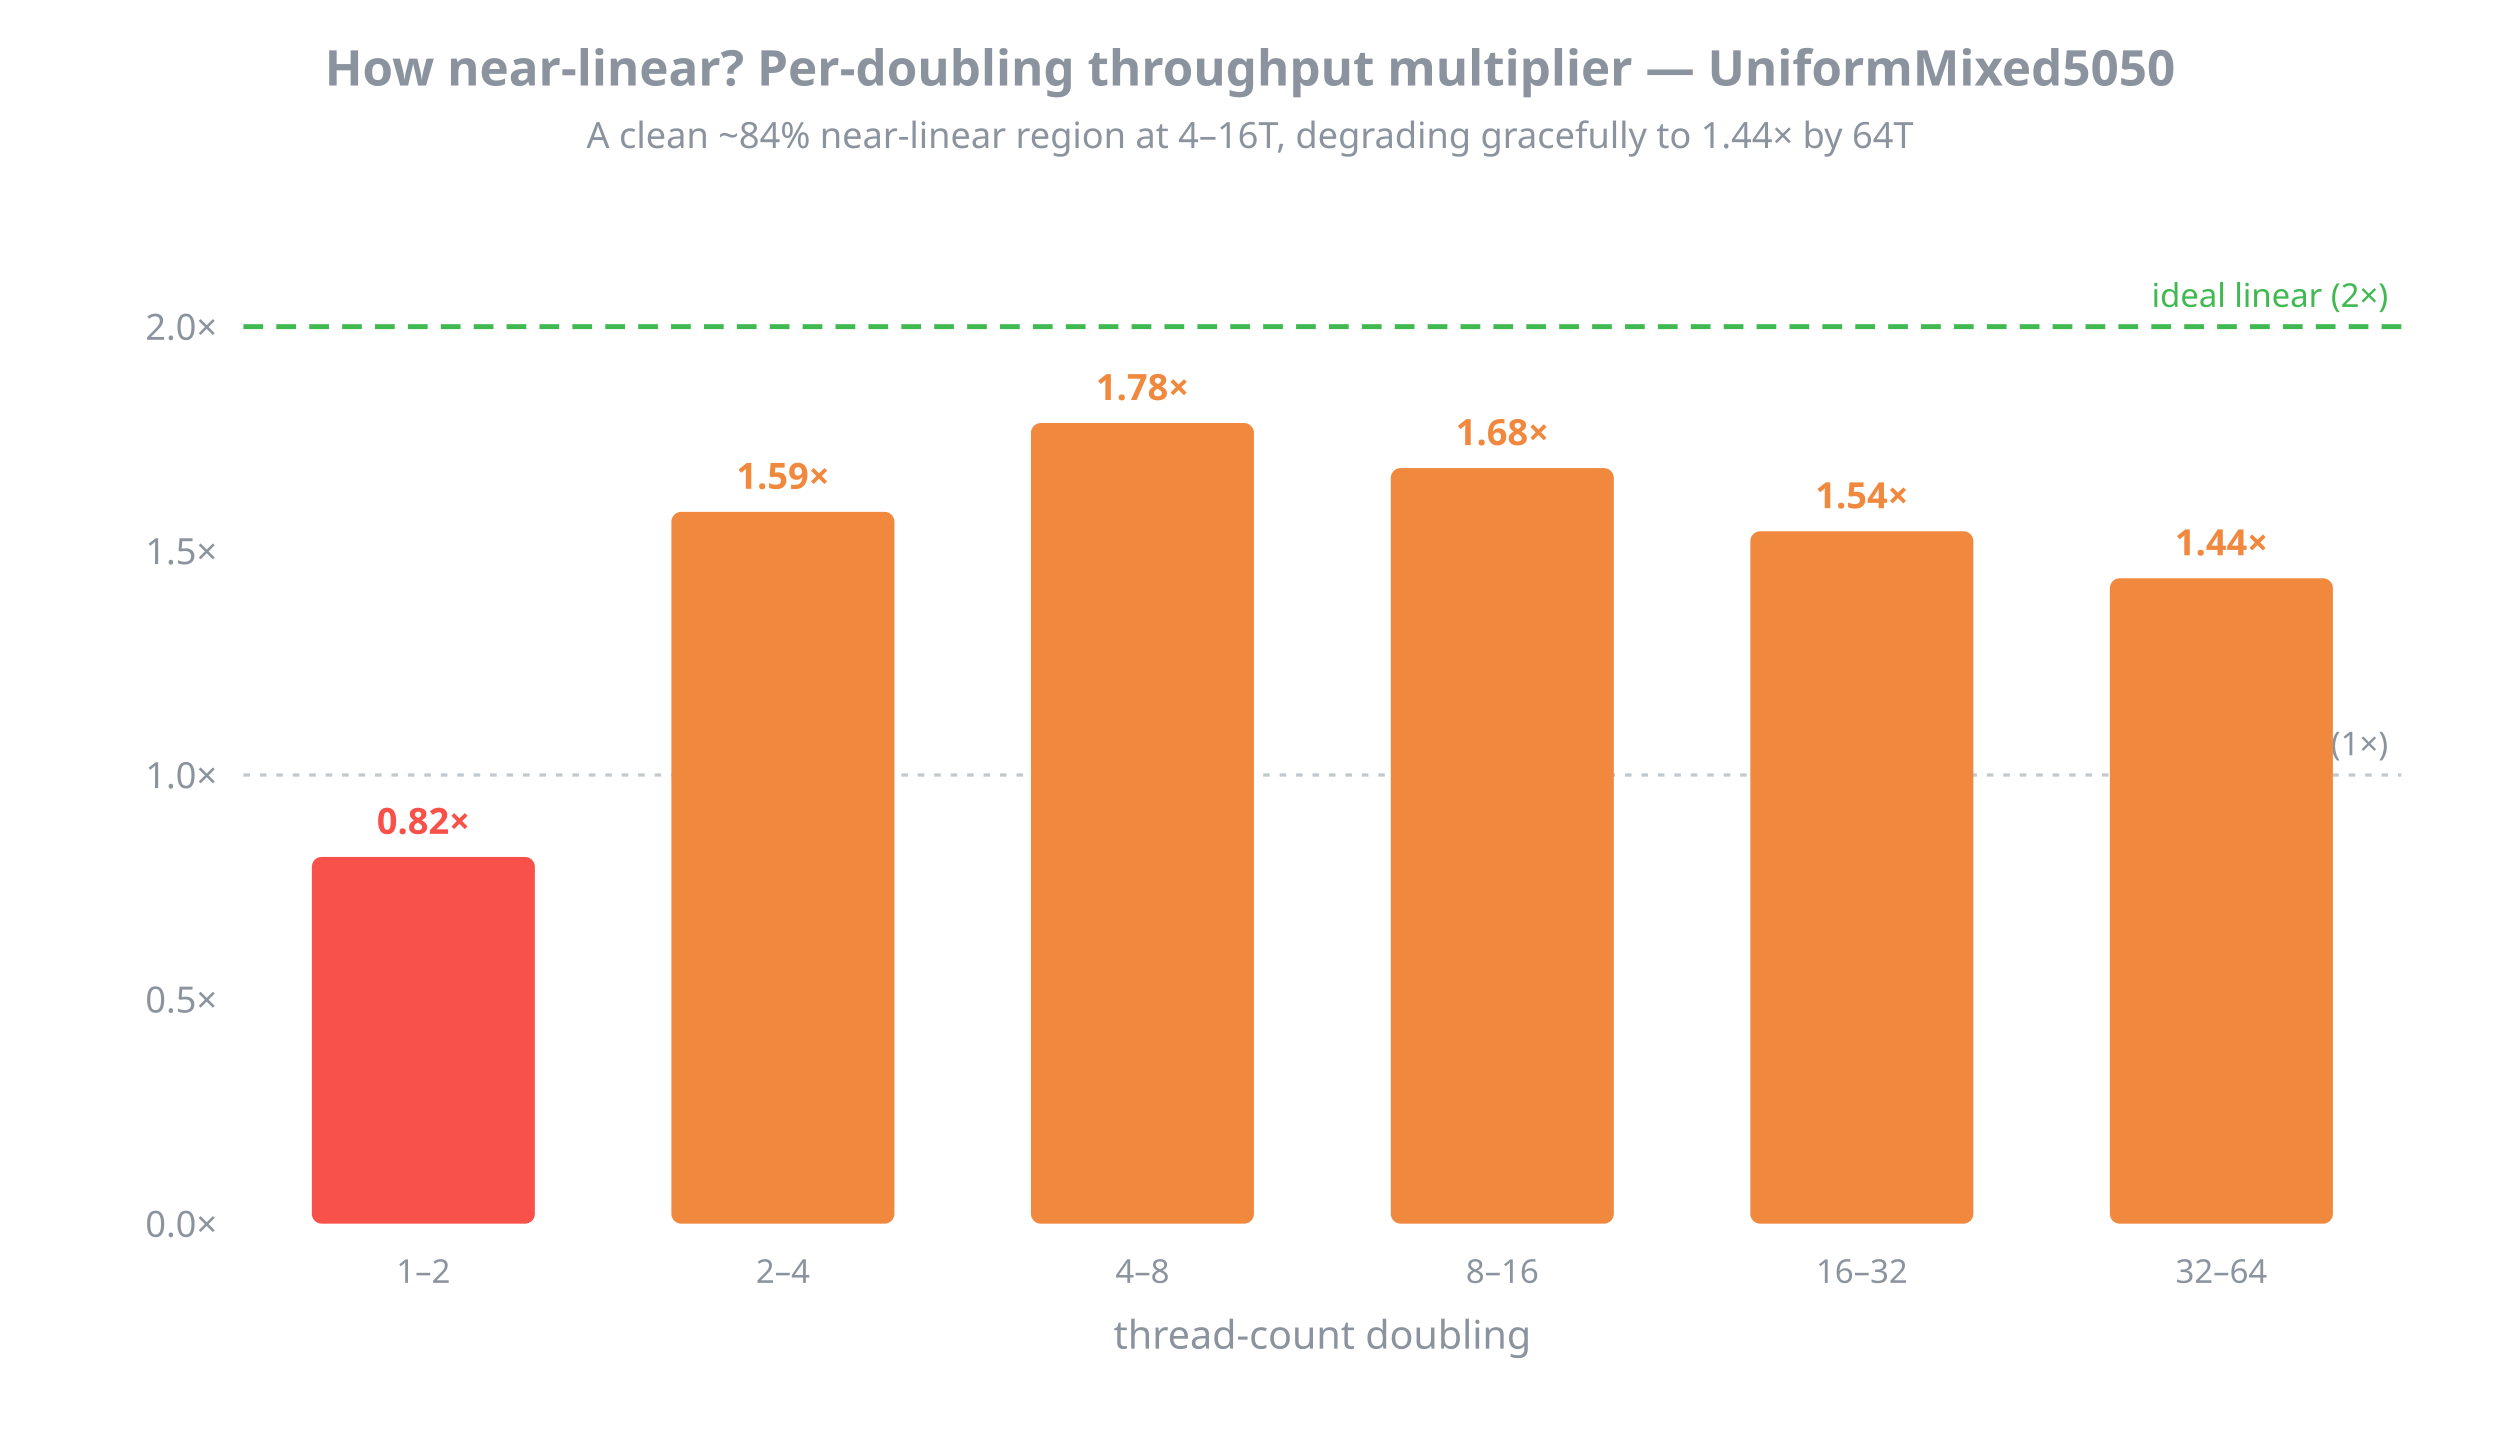
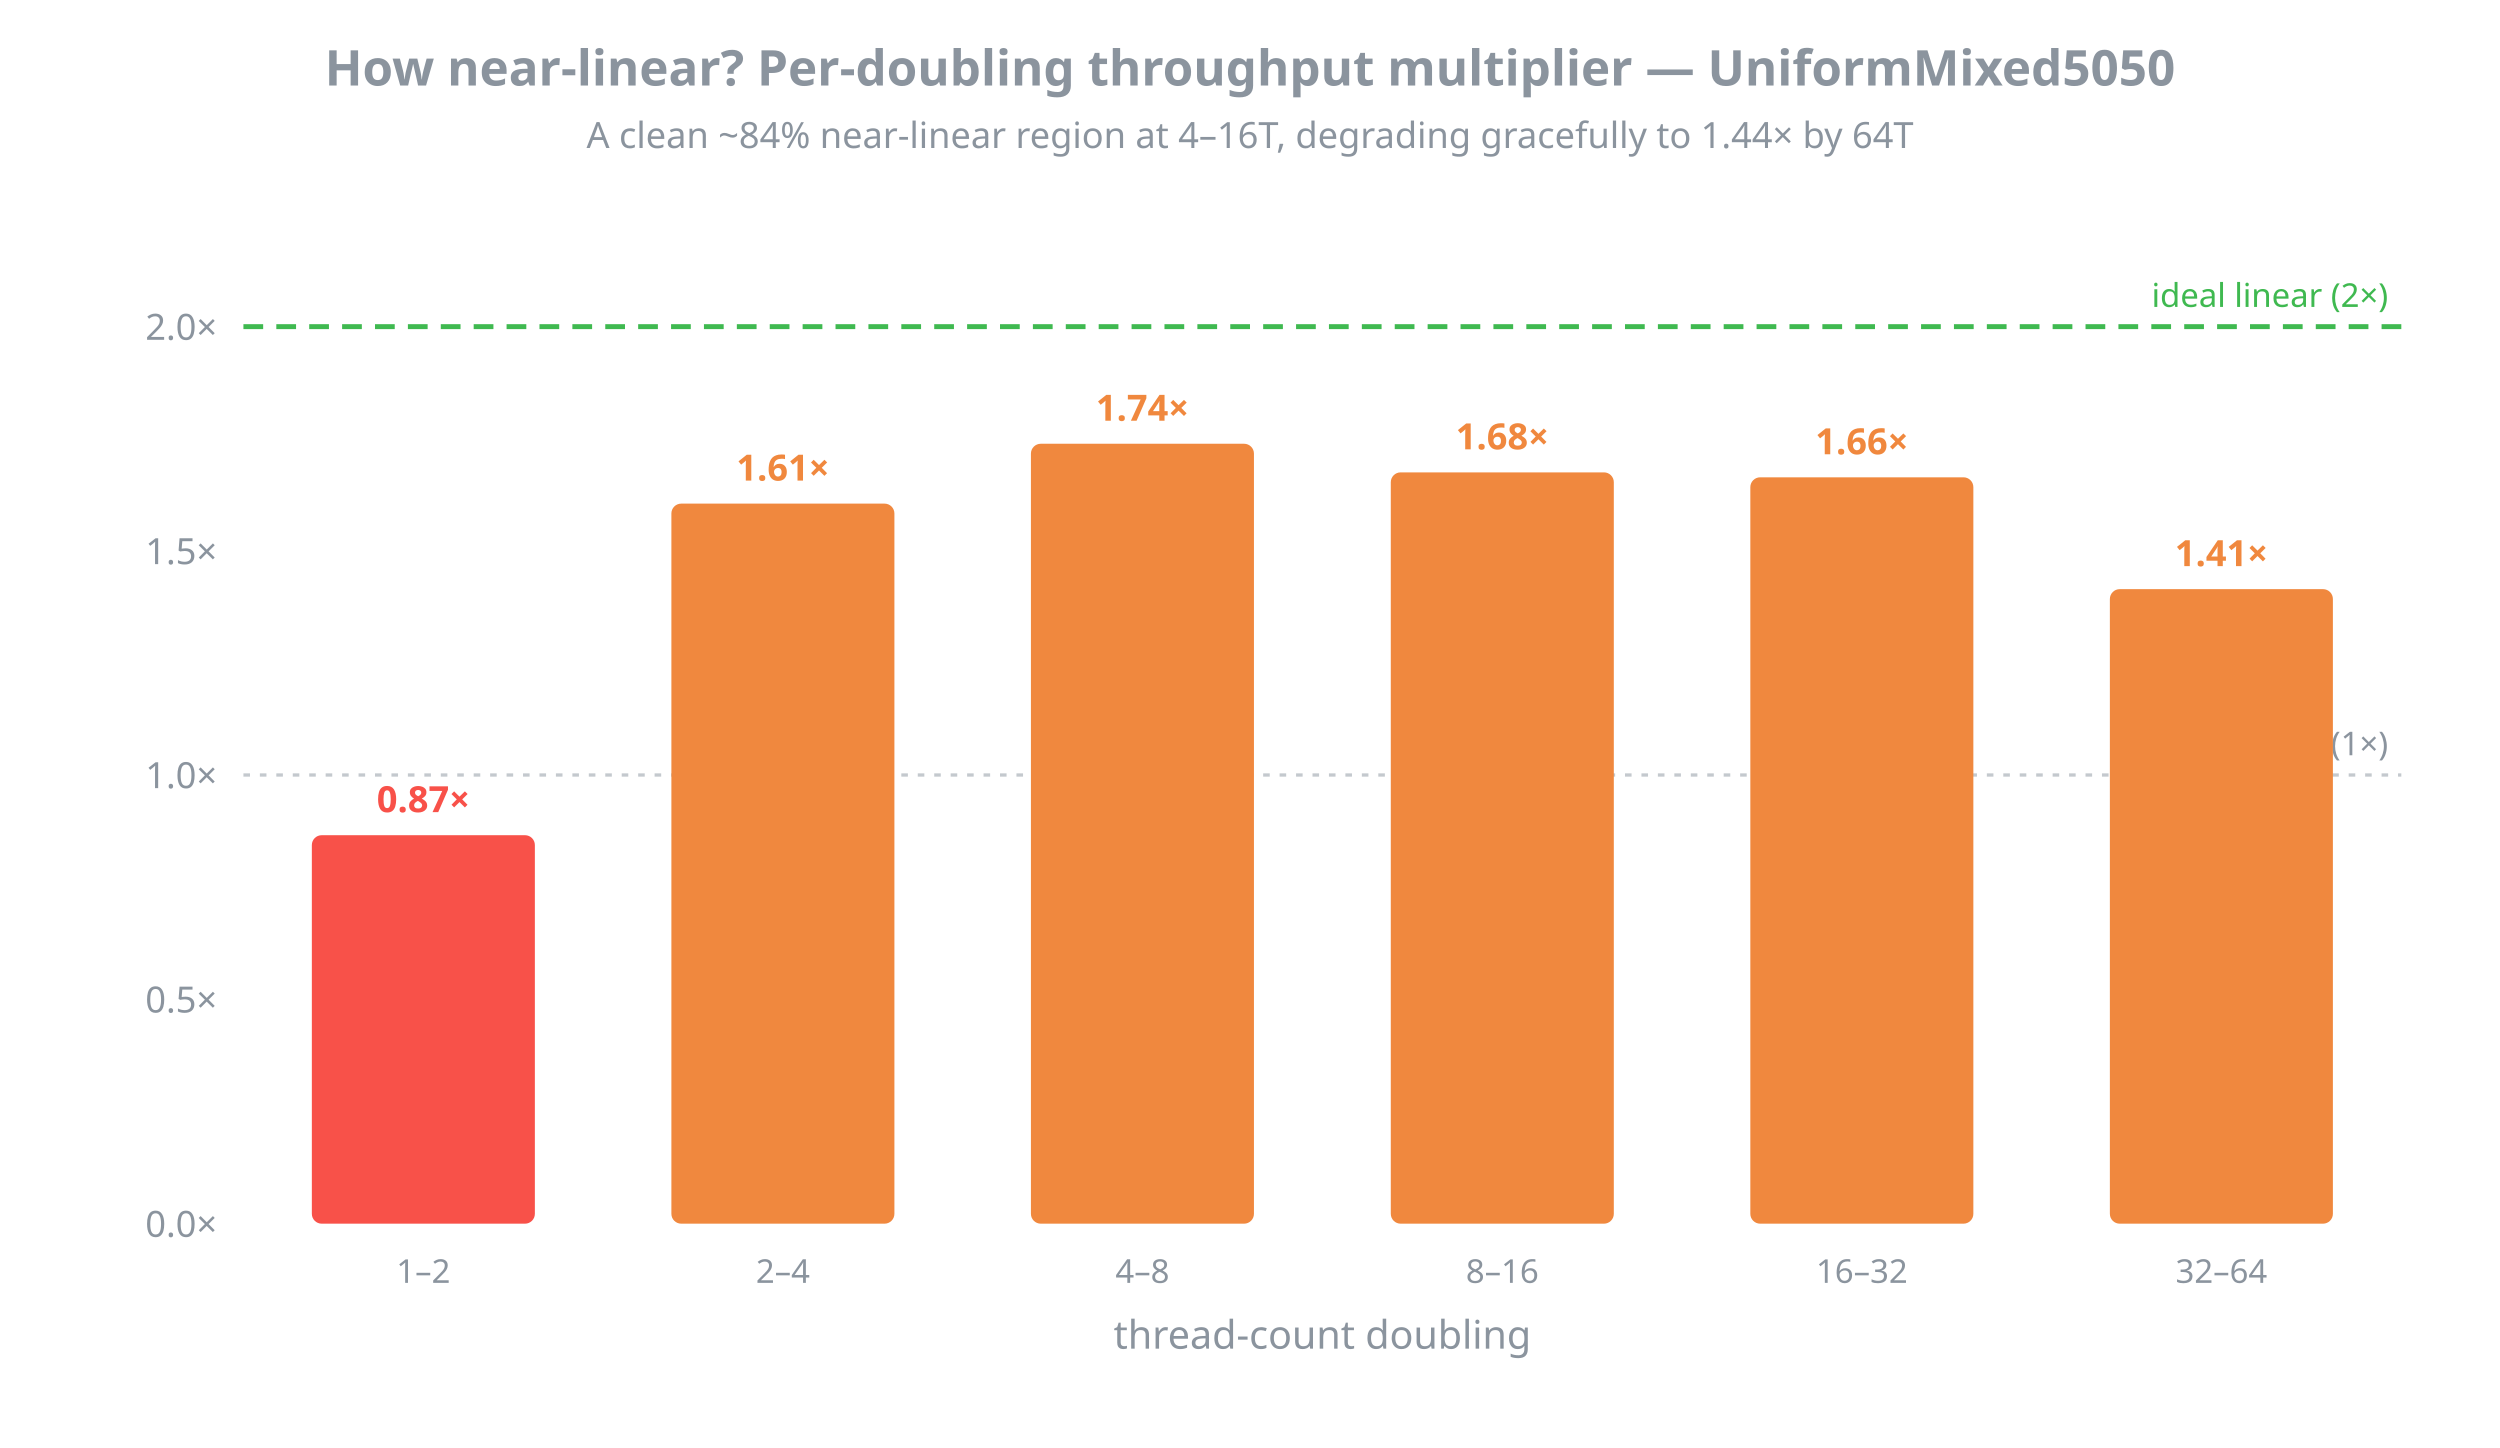
<svg xmlns="http://www.w3.org/2000/svg" viewBox="0 0 760 440" font-family="ui-sans-serif, system-ui, sans-serif" role="img" aria-label="Near-linearity — per-doubling multiplier">
  <text x="380.0" y="26.0" font-size="15" text-anchor="middle" fill="#8b949e" font-weight="bold">How near-linear? Per-doubling throughput multiplier — UniformMixed5050</text>
  <text x="380.0" y="45.0" font-size="11" text-anchor="middle" fill="#8b949e" font-weight="normal">A clean ~84% near-linear region at 4–16T, degrading gracefully to 1.44× by 64T</text>
  <text x="66.0" y="376.0" font-size="11" text-anchor="end" fill="#8b949e" font-weight="normal">0.0×</text>
  <text x="66.0" y="307.8" font-size="11" text-anchor="end" fill="#8b949e" font-weight="normal">0.5×</text>
  <text x="66.0" y="239.6" font-size="11" text-anchor="end" fill="#8b949e" font-weight="normal">1.0×</text>
  <text x="66.0" y="171.5" font-size="11" text-anchor="end" fill="#8b949e" font-weight="normal">1.5×</text>
  <text x="66.0" y="103.3" font-size="11" text-anchor="end" fill="#8b949e" font-weight="normal">2.0×</text>
  <line x1="74" y1="99.3" x2="730" y2="99.3" stroke="#3fb950" stroke-width="1.5" stroke-dasharray="6 4" />
  <text x="726.0" y="93.3" font-size="10" text-anchor="end" fill="#3fb950" font-weight="normal">ideal linear (2×)</text>
  <line x1="74" y1="235.6" x2="730" y2="235.6" stroke="#8b949e" stroke-opacity="0.5" stroke-width="1" stroke-dasharray="2 3" />
  <text x="726.0" y="229.6" font-size="10" text-anchor="end" fill="#8b949e" font-weight="normal">break-even (1×)</text>
-   <rect x="94.8" y="260.5" width="67.8" height="111.5" rx="3" fill="#f85149" />
-   <text x="128.7" y="253.5" font-size="11" text-anchor="middle" fill="#f85149" font-weight="bold">0.82×</text>
+   <rect x="94.8" y="253.9" width="67.8" height="118.1" rx="3" fill="#f85149" />
+   <text x="128.7" y="246.9" font-size="11" text-anchor="middle" fill="#f85149" font-weight="bold">0.87×</text>
  <text x="128.7" y="390.0" font-size="10" text-anchor="middle" fill="#8b949e" font-weight="normal">1–2</text>
-   <rect x="204.1" y="155.6" width="67.8" height="216.4" rx="3" fill="#f0883e" />
-   <text x="238.0" y="148.6" font-size="11" text-anchor="middle" fill="#f0883e" font-weight="bold">1.59×</text>
+   <rect x="204.1" y="153.1" width="67.8" height="218.9" rx="3" fill="#f0883e" />
+   <text x="238.0" y="146.1" font-size="11" text-anchor="middle" fill="#f0883e" font-weight="bold">1.61×</text>
  <text x="238.0" y="390.0" font-size="10" text-anchor="middle" fill="#8b949e" font-weight="normal">2–4</text>
-   <rect x="313.4" y="128.6" width="67.8" height="243.4" rx="3" fill="#f0883e" />
-   <text x="347.3" y="121.6" font-size="11" text-anchor="middle" fill="#f0883e" font-weight="bold">1.78×</text>
+   <rect x="313.4" y="134.9" width="67.8" height="237.1" rx="3" fill="#f0883e" />
+   <text x="347.3" y="127.9" font-size="11" text-anchor="middle" fill="#f0883e" font-weight="bold">1.74×</text>
  <text x="347.3" y="390.0" font-size="10" text-anchor="middle" fill="#8b949e" font-weight="normal">4–8</text>
-   <rect x="422.8" y="142.3" width="67.8" height="229.7" rx="3" fill="#f0883e" />
-   <text x="456.7" y="135.3" font-size="11" text-anchor="middle" fill="#f0883e" font-weight="bold">1.68×</text>
+   <rect x="422.8" y="143.6" width="67.8" height="228.4" rx="3" fill="#f0883e" />
+   <text x="456.7" y="136.6" font-size="11" text-anchor="middle" fill="#f0883e" font-weight="bold">1.68×</text>
  <text x="456.7" y="390.0" font-size="10" text-anchor="middle" fill="#8b949e" font-weight="normal">8–16</text>
-   <rect x="532.1" y="161.5" width="67.8" height="210.5" rx="3" fill="#f0883e" />
-   <text x="566.0" y="154.5" font-size="11" text-anchor="middle" fill="#f0883e" font-weight="bold">1.54×</text>
+   <rect x="532.1" y="145.1" width="67.8" height="226.9" rx="3" fill="#f0883e" />
+   <text x="566.0" y="138.1" font-size="11" text-anchor="middle" fill="#f0883e" font-weight="bold">1.66×</text>
  <text x="566.0" y="390.0" font-size="10" text-anchor="middle" fill="#8b949e" font-weight="normal">16–32</text>
-   <rect x="641.4" y="175.8" width="67.8" height="196.2" rx="3" fill="#f0883e" />
-   <text x="675.3" y="168.8" font-size="11" text-anchor="middle" fill="#f0883e" font-weight="bold">1.44×</text>
+   <rect x="641.4" y="179.1" width="67.8" height="192.9" rx="3" fill="#f0883e" />
+   <text x="675.3" y="172.1" font-size="11" text-anchor="middle" fill="#f0883e" font-weight="bold">1.41×</text>
  <text x="675.3" y="390.0" font-size="10" text-anchor="middle" fill="#8b949e" font-weight="normal">32–64</text>
  <text x="402.0" y="410.0" font-size="12" text-anchor="middle" fill="#8b949e" font-weight="normal">thread-count doubling</text>
</svg>
